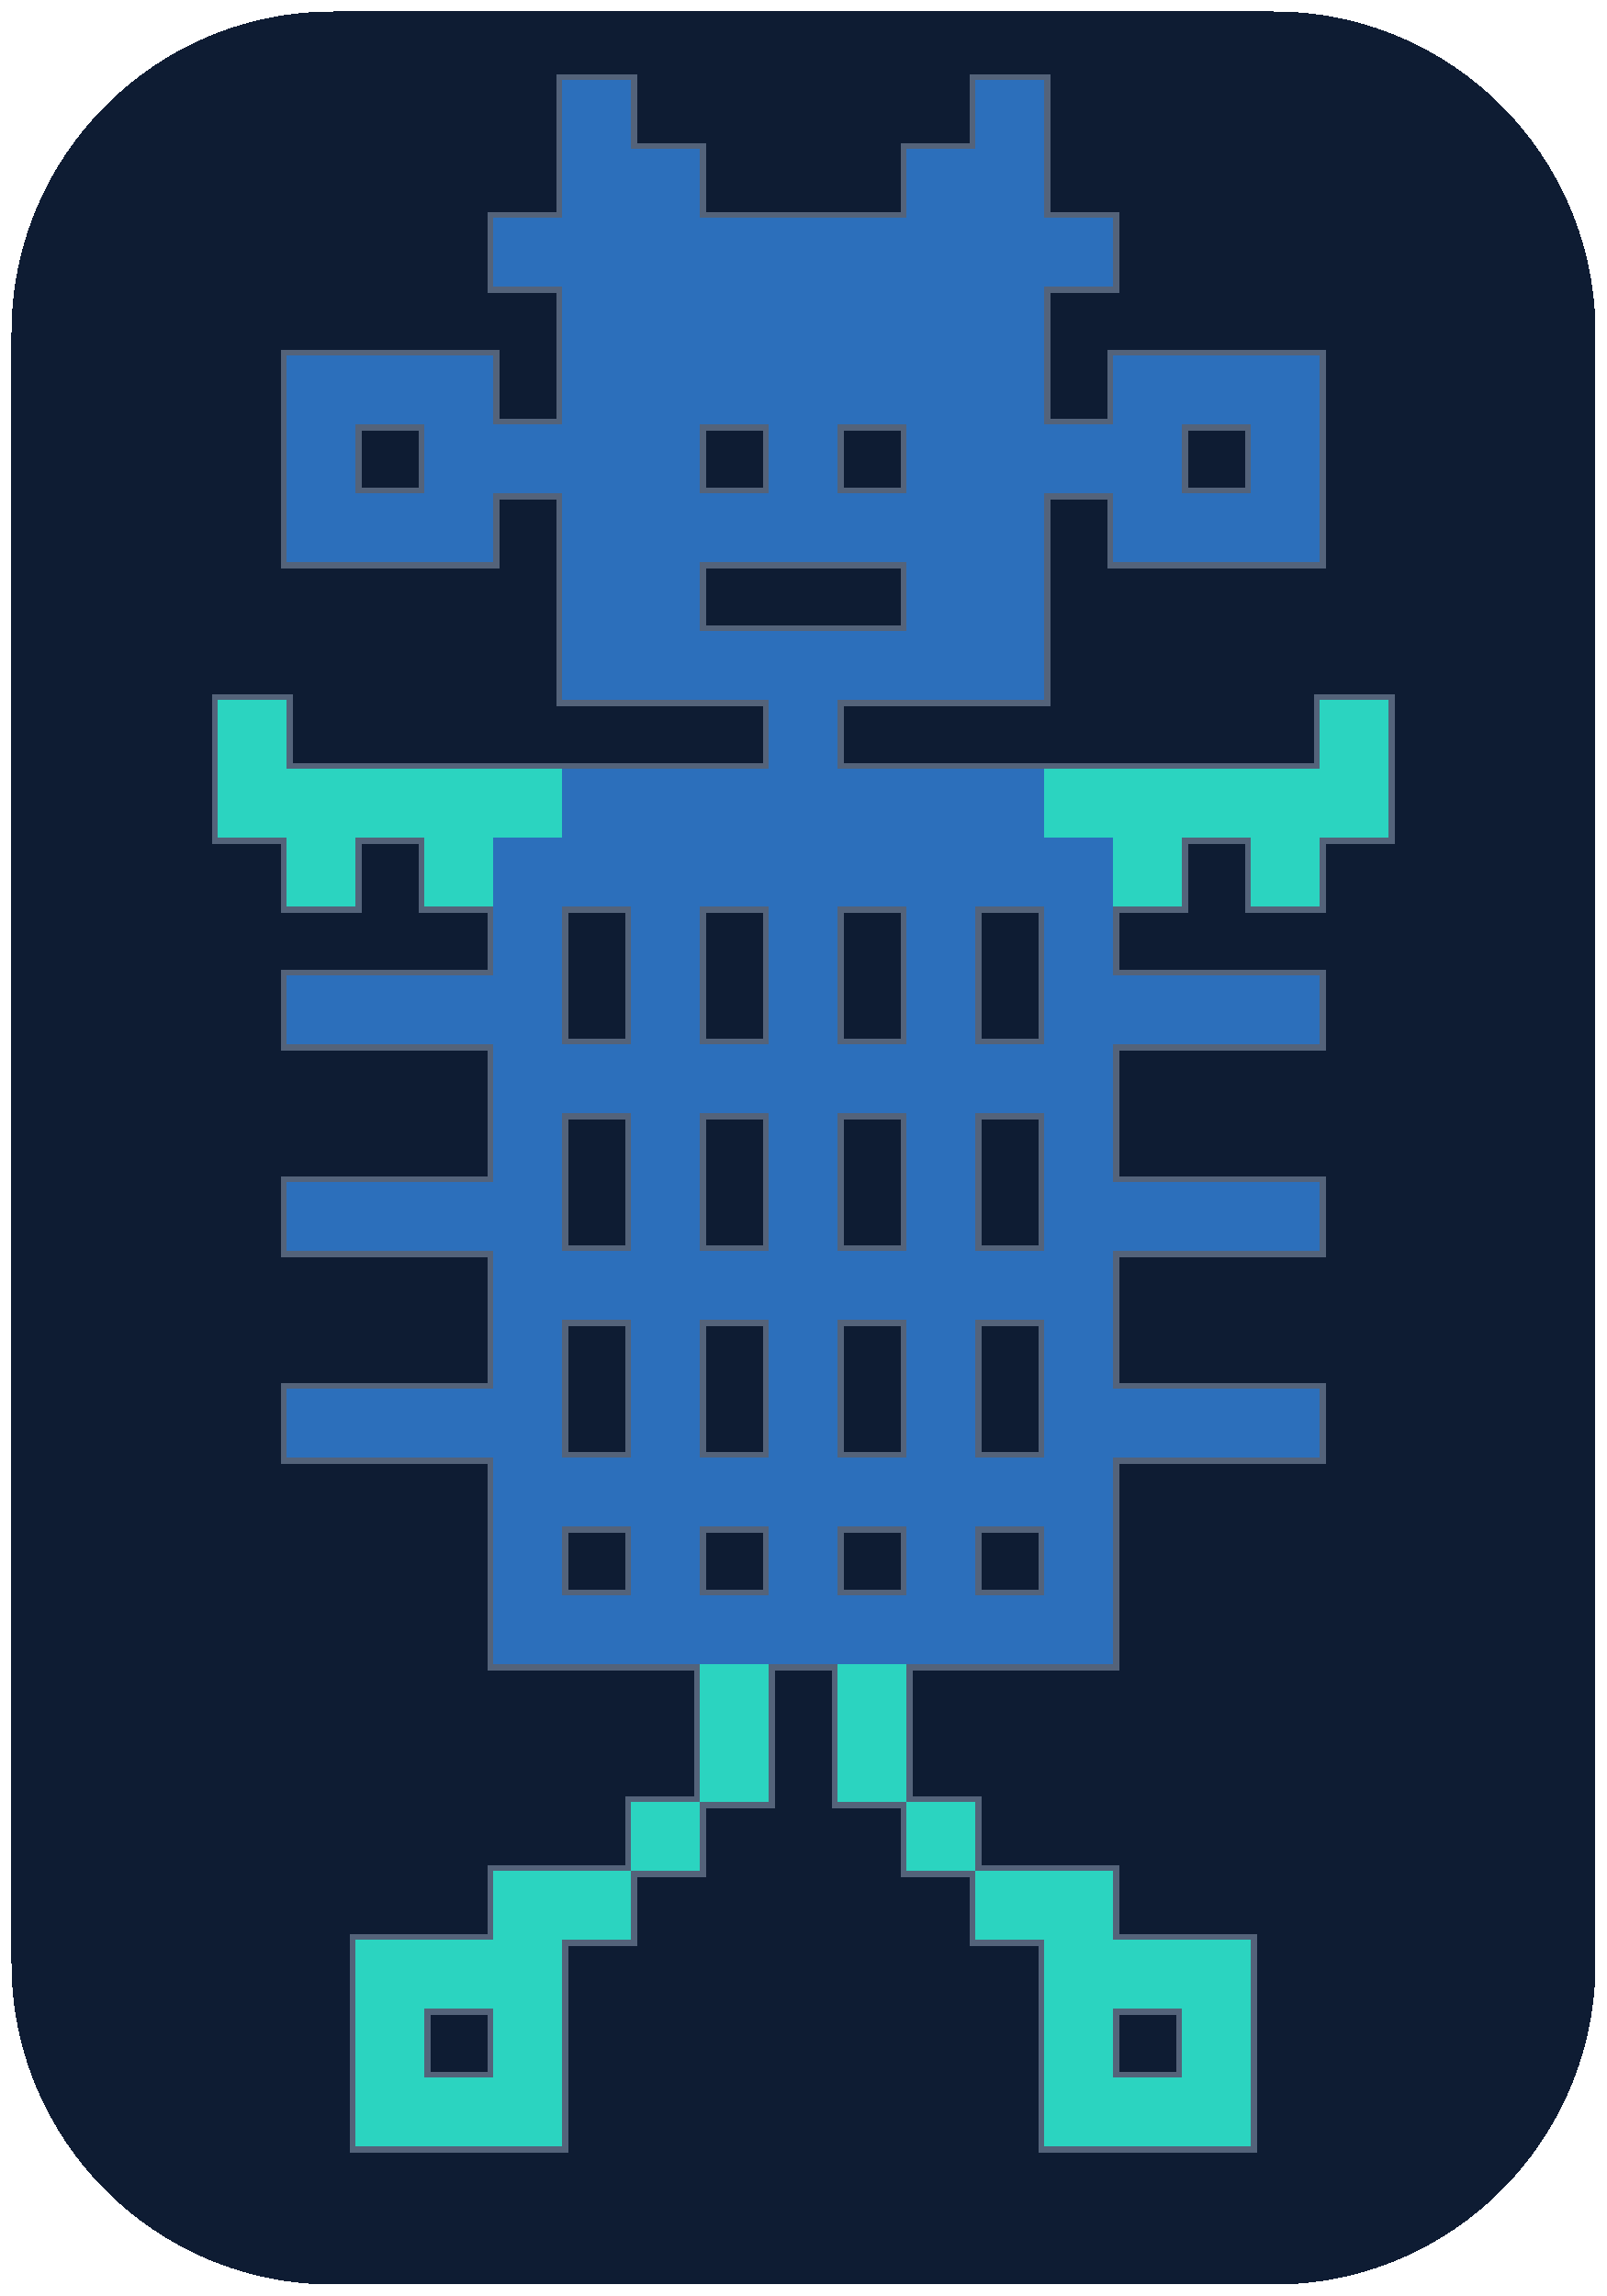
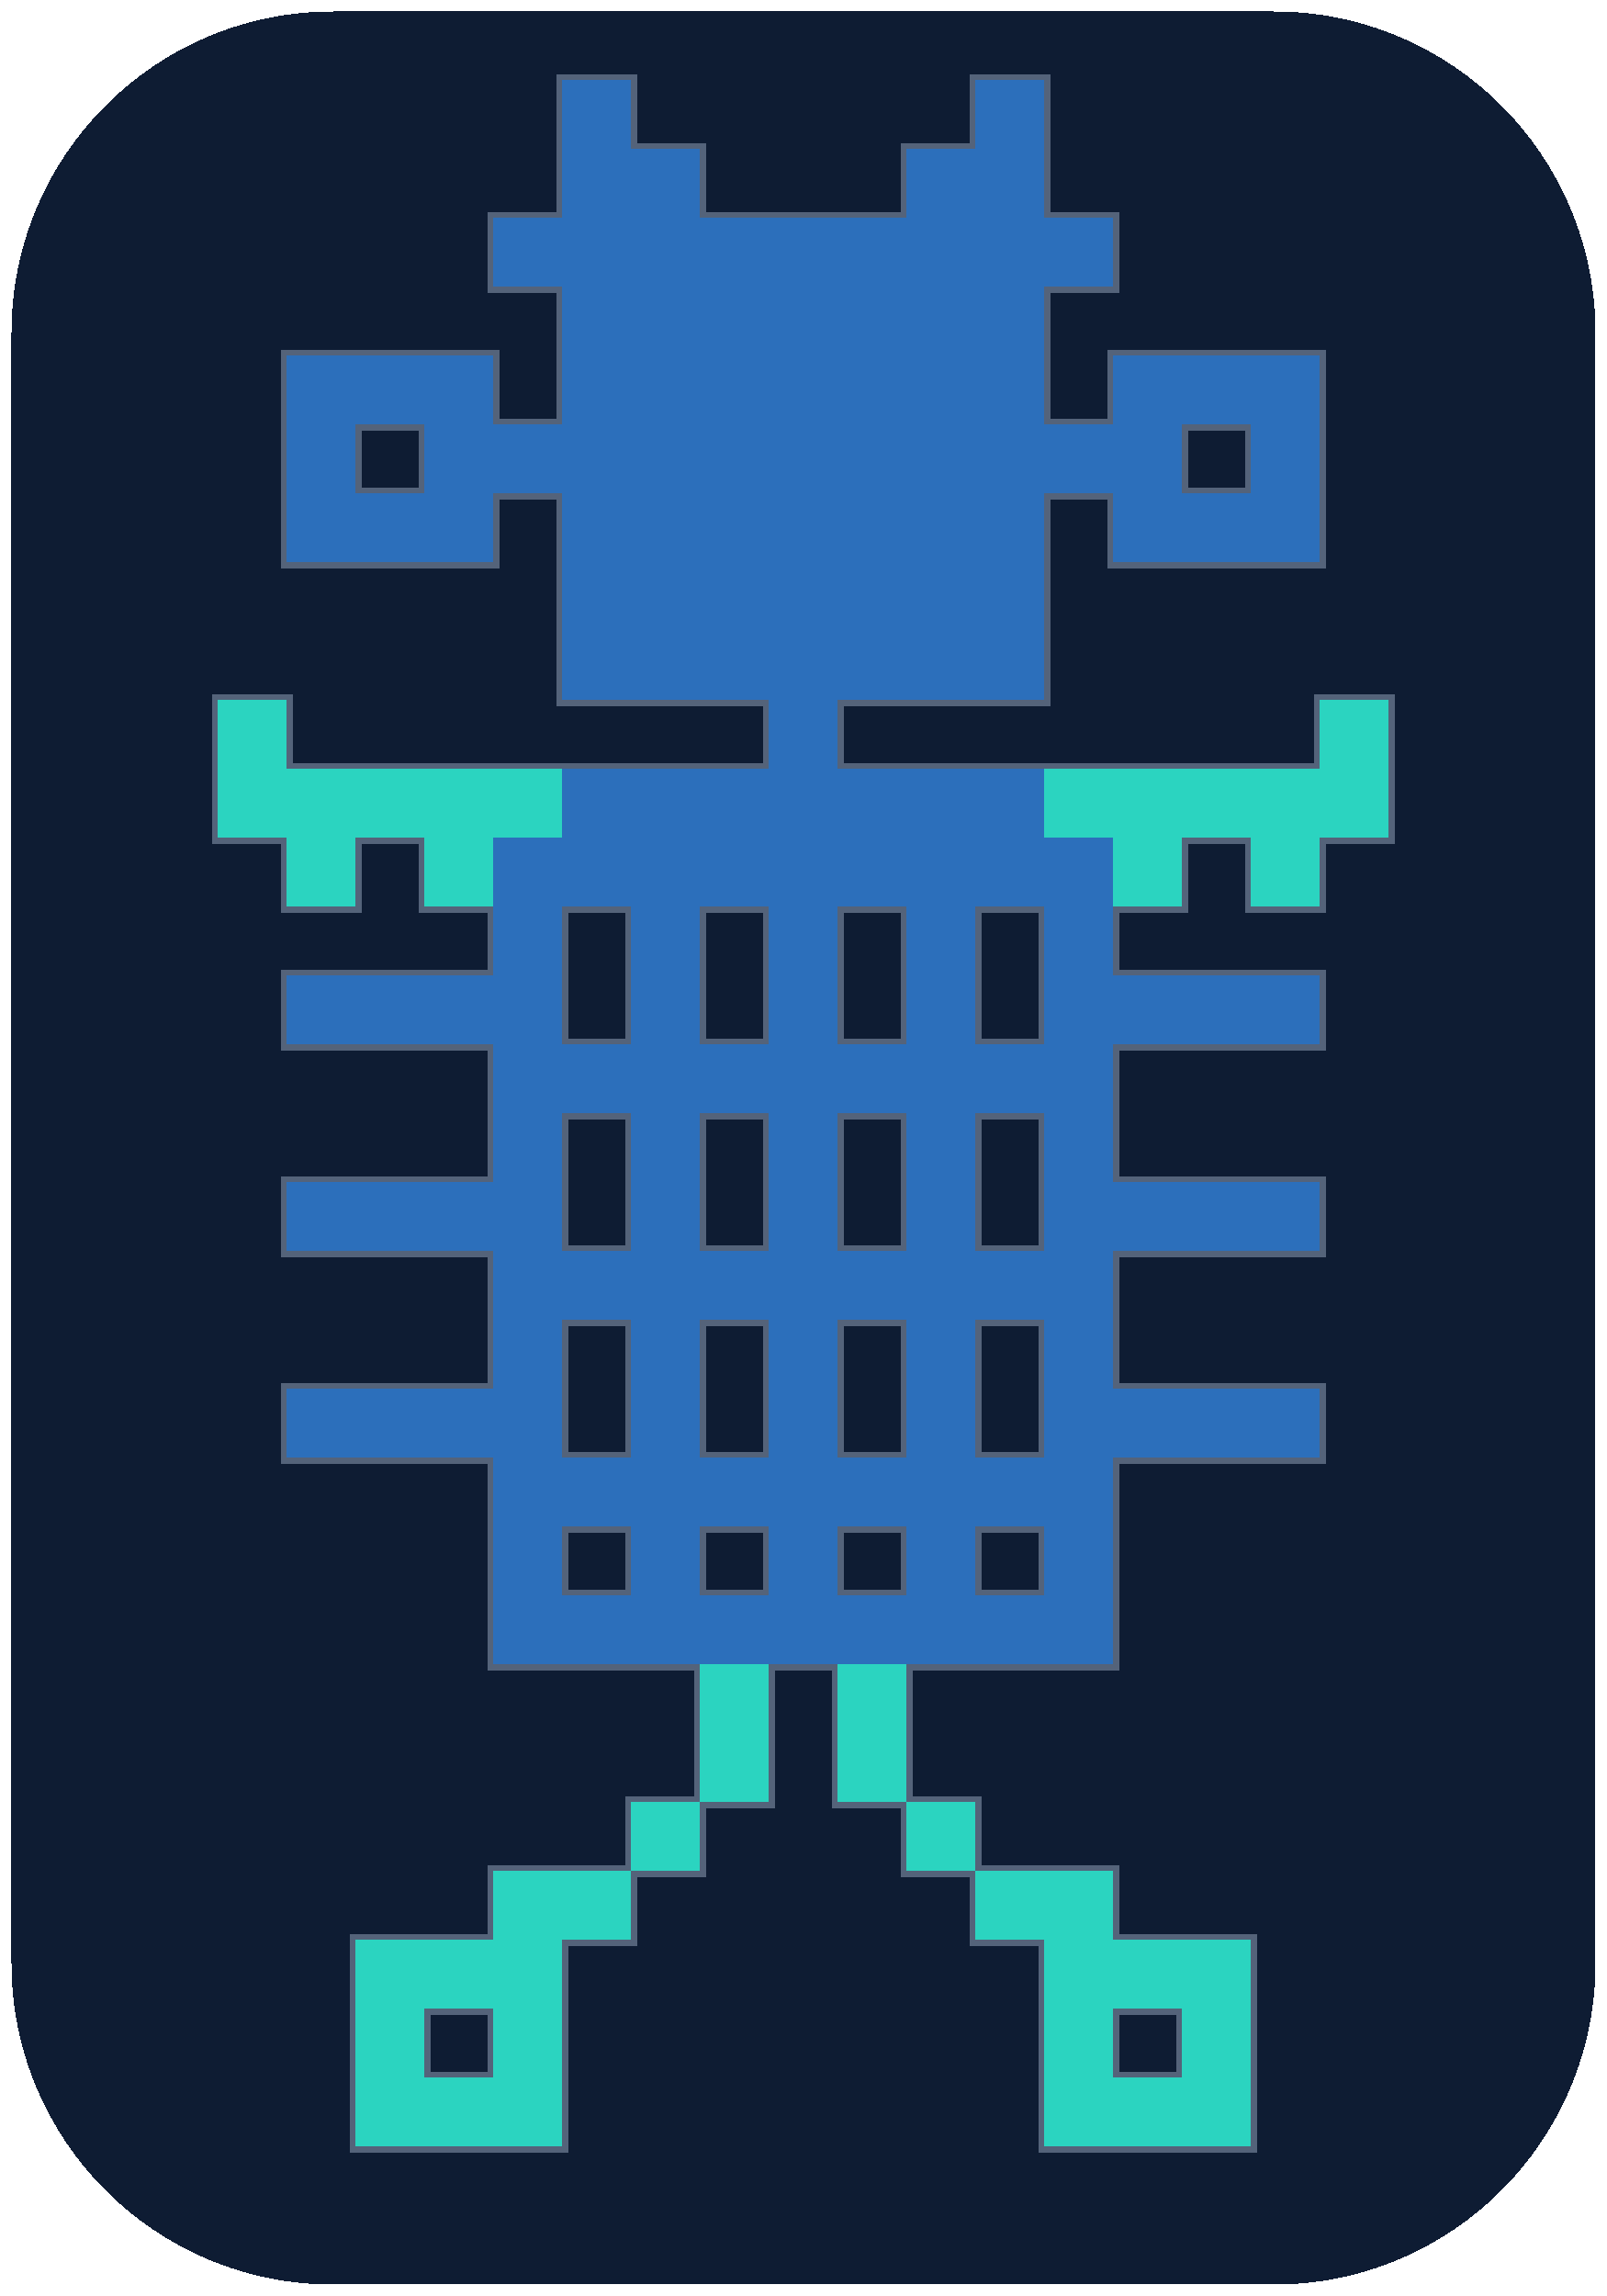
<svg xmlns="http://www.w3.org/2000/svg" width="280" height="400" viewBox="0 0 280 400" shape-rendering="crispEdges" role="img" aria-label="BARTEK emblem">
  <rect x="2" y="2" width="276" height="396" rx="56" fill="#0e1c33" />
  <rect x="37" y="121" width="14" height="14" fill="#54637a" />
  <rect x="37" y="133" width="14" height="14" fill="#54637a" />
  <rect x="49" y="61" width="14" height="14" fill="#54637a" />
  <rect x="49" y="73" width="14" height="14" fill="#54637a" />
  <rect x="49" y="85" width="14" height="14" fill="#54637a" />
  <rect x="49" y="133" width="14" height="14" fill="#54637a" />
  <rect x="49" y="145" width="14" height="14" fill="#54637a" />
  <rect x="49" y="169" width="14" height="14" fill="#54637a" />
  <rect x="49" y="205" width="14" height="14" fill="#54637a" />
  <rect x="49" y="241" width="14" height="14" fill="#54637a" />
  <rect x="61" y="61" width="14" height="14" fill="#54637a" />
  <rect x="61" y="85" width="14" height="14" fill="#54637a" />
  <rect x="61" y="133" width="14" height="14" fill="#54637a" />
  <rect x="61" y="169" width="14" height="14" fill="#54637a" />
  <rect x="61" y="205" width="14" height="14" fill="#54637a" />
  <rect x="61" y="241" width="14" height="14" fill="#54637a" />
  <rect x="61" y="337" width="14" height="14" fill="#54637a" />
  <rect x="61" y="349" width="14" height="14" fill="#54637a" />
  <rect x="61" y="361" width="14" height="14" fill="#54637a" />
  <rect x="73" y="61" width="14" height="14" fill="#54637a" />
  <rect x="73" y="73" width="14" height="14" fill="#54637a" />
  <rect x="73" y="85" width="14" height="14" fill="#54637a" />
  <rect x="73" y="133" width="14" height="14" fill="#54637a" />
  <rect x="73" y="145" width="14" height="14" fill="#54637a" />
  <rect x="73" y="169" width="14" height="14" fill="#54637a" />
  <rect x="73" y="205" width="14" height="14" fill="#54637a" />
  <rect x="73" y="241" width="14" height="14" fill="#54637a" />
  <rect x="73" y="337" width="14" height="14" fill="#54637a" />
  <rect x="73" y="361" width="14" height="14" fill="#54637a" />
  <rect x="85" y="37" width="14" height="14" fill="#54637a" />
  <rect x="85" y="73" width="14" height="14" fill="#54637a" />
  <rect x="85" y="133" width="14" height="14" fill="#54637a" />
  <rect x="85" y="157" width="14" height="14" fill="#54637a" />
  <rect x="85" y="169" width="14" height="14" fill="#54637a" />
  <rect x="85" y="181" width="14" height="14" fill="#54637a" />
  <rect x="85" y="193" width="14" height="14" fill="#54637a" />
  <rect x="85" y="205" width="14" height="14" fill="#54637a" />
  <rect x="85" y="217" width="14" height="14" fill="#54637a" />
  <rect x="85" y="229" width="14" height="14" fill="#54637a" />
  <rect x="85" y="241" width="14" height="14" fill="#54637a" />
  <rect x="85" y="253" width="14" height="14" fill="#54637a" />
  <rect x="85" y="265" width="14" height="14" fill="#54637a" />
  <rect x="85" y="277" width="14" height="14" fill="#54637a" />
  <rect x="85" y="325" width="14" height="14" fill="#54637a" />
  <rect x="85" y="337" width="14" height="14" fill="#54637a" />
  <rect x="85" y="349" width="14" height="14" fill="#54637a" />
  <rect x="85" y="361" width="14" height="14" fill="#54637a" />
  <rect x="97" y="13" width="14" height="14" fill="#54637a" />
  <rect x="97" y="25" width="14" height="14" fill="#54637a" />
  <rect x="97" y="49" width="14" height="14" fill="#54637a" />
  <rect x="97" y="61" width="14" height="14" fill="#54637a" />
  <rect x="97" y="85" width="14" height="14" fill="#54637a" />
  <rect x="97" y="97" width="14" height="14" fill="#54637a" />
  <rect x="97" y="109" width="14" height="14" fill="#54637a" />
  <rect x="97" y="133" width="14" height="14" fill="#54637a" />
  <rect x="97" y="145" width="14" height="14" fill="#54637a" />
  <rect x="97" y="181" width="14" height="14" fill="#54637a" />
  <rect x="97" y="217" width="14" height="14" fill="#54637a" />
  <rect x="97" y="253" width="14" height="14" fill="#54637a" />
  <rect x="97" y="277" width="14" height="14" fill="#54637a" />
  <rect x="97" y="325" width="14" height="14" fill="#54637a" />
  <rect x="109" y="25" width="14" height="14" fill="#54637a" />
-   <rect x="109" y="73" width="14" height="14" fill="#54637a" />
-   <rect x="109" y="97" width="14" height="14" fill="#54637a" />
  <rect x="109" y="109" width="14" height="14" fill="#54637a" />
  <rect x="109" y="133" width="14" height="14" fill="#54637a" />
  <rect x="109" y="157" width="14" height="14" fill="#54637a" />
  <rect x="109" y="169" width="14" height="14" fill="#54637a" />
  <rect x="109" y="193" width="14" height="14" fill="#54637a" />
  <rect x="109" y="205" width="14" height="14" fill="#54637a" />
  <rect x="109" y="229" width="14" height="14" fill="#54637a" />
  <rect x="109" y="241" width="14" height="14" fill="#54637a" />
  <rect x="109" y="265" width="14" height="14" fill="#54637a" />
  <rect x="109" y="277" width="14" height="14" fill="#54637a" />
  <rect x="109" y="313" width="14" height="14" fill="#54637a" />
  <rect x="121" y="37" width="14" height="14" fill="#54637a" />
-   <rect x="121" y="61" width="14" height="14" fill="#54637a" />
-   <rect x="121" y="85" width="14" height="14" fill="#54637a" />
  <rect x="121" y="109" width="14" height="14" fill="#54637a" />
  <rect x="121" y="133" width="14" height="14" fill="#54637a" />
  <rect x="121" y="145" width="14" height="14" fill="#54637a" />
  <rect x="121" y="181" width="14" height="14" fill="#54637a" />
  <rect x="121" y="217" width="14" height="14" fill="#54637a" />
  <rect x="121" y="253" width="14" height="14" fill="#54637a" />
  <rect x="121" y="277" width="14" height="14" fill="#54637a" />
  <rect x="121" y="289" width="14" height="14" fill="#54637a" />
  <rect x="121" y="301" width="14" height="14" fill="#54637a" />
  <rect x="133" y="37" width="14" height="14" fill="#54637a" />
-   <rect x="133" y="73" width="14" height="14" fill="#54637a" />
-   <rect x="133" y="85" width="14" height="14" fill="#54637a" />
-   <rect x="133" y="109" width="14" height="14" fill="#54637a" />
  <rect x="133" y="121" width="14" height="14" fill="#54637a" />
  <rect x="133" y="157" width="14" height="14" fill="#54637a" />
  <rect x="133" y="169" width="14" height="14" fill="#54637a" />
  <rect x="133" y="193" width="14" height="14" fill="#54637a" />
  <rect x="133" y="205" width="14" height="14" fill="#54637a" />
  <rect x="133" y="229" width="14" height="14" fill="#54637a" />
  <rect x="133" y="241" width="14" height="14" fill="#54637a" />
  <rect x="133" y="265" width="14" height="14" fill="#54637a" />
  <rect x="133" y="277" width="14" height="14" fill="#54637a" />
  <rect x="145" y="37" width="14" height="14" fill="#54637a" />
-   <rect x="145" y="61" width="14" height="14" fill="#54637a" />
-   <rect x="145" y="85" width="14" height="14" fill="#54637a" />
  <rect x="145" y="109" width="14" height="14" fill="#54637a" />
  <rect x="145" y="133" width="14" height="14" fill="#54637a" />
  <rect x="145" y="145" width="14" height="14" fill="#54637a" />
  <rect x="145" y="181" width="14" height="14" fill="#54637a" />
  <rect x="145" y="217" width="14" height="14" fill="#54637a" />
  <rect x="145" y="253" width="14" height="14" fill="#54637a" />
  <rect x="145" y="277" width="14" height="14" fill="#54637a" />
  <rect x="145" y="289" width="14" height="14" fill="#54637a" />
  <rect x="145" y="301" width="14" height="14" fill="#54637a" />
  <rect x="157" y="25" width="14" height="14" fill="#54637a" />
-   <rect x="157" y="73" width="14" height="14" fill="#54637a" />
-   <rect x="157" y="97" width="14" height="14" fill="#54637a" />
  <rect x="157" y="109" width="14" height="14" fill="#54637a" />
  <rect x="157" y="133" width="14" height="14" fill="#54637a" />
  <rect x="157" y="157" width="14" height="14" fill="#54637a" />
  <rect x="157" y="169" width="14" height="14" fill="#54637a" />
  <rect x="157" y="193" width="14" height="14" fill="#54637a" />
  <rect x="157" y="205" width="14" height="14" fill="#54637a" />
  <rect x="157" y="229" width="14" height="14" fill="#54637a" />
  <rect x="157" y="241" width="14" height="14" fill="#54637a" />
  <rect x="157" y="265" width="14" height="14" fill="#54637a" />
  <rect x="157" y="277" width="14" height="14" fill="#54637a" />
  <rect x="157" y="313" width="14" height="14" fill="#54637a" />
  <rect x="169" y="13" width="14" height="14" fill="#54637a" />
  <rect x="169" y="25" width="14" height="14" fill="#54637a" />
  <rect x="169" y="49" width="14" height="14" fill="#54637a" />
  <rect x="169" y="61" width="14" height="14" fill="#54637a" />
  <rect x="169" y="85" width="14" height="14" fill="#54637a" />
  <rect x="169" y="97" width="14" height="14" fill="#54637a" />
  <rect x="169" y="109" width="14" height="14" fill="#54637a" />
  <rect x="169" y="133" width="14" height="14" fill="#54637a" />
  <rect x="169" y="145" width="14" height="14" fill="#54637a" />
  <rect x="169" y="181" width="14" height="14" fill="#54637a" />
  <rect x="169" y="217" width="14" height="14" fill="#54637a" />
  <rect x="169" y="253" width="14" height="14" fill="#54637a" />
  <rect x="169" y="277" width="14" height="14" fill="#54637a" />
  <rect x="169" y="325" width="14" height="14" fill="#54637a" />
  <rect x="181" y="37" width="14" height="14" fill="#54637a" />
  <rect x="181" y="73" width="14" height="14" fill="#54637a" />
  <rect x="181" y="133" width="14" height="14" fill="#54637a" />
  <rect x="181" y="157" width="14" height="14" fill="#54637a" />
  <rect x="181" y="169" width="14" height="14" fill="#54637a" />
  <rect x="181" y="181" width="14" height="14" fill="#54637a" />
  <rect x="181" y="193" width="14" height="14" fill="#54637a" />
  <rect x="181" y="205" width="14" height="14" fill="#54637a" />
  <rect x="181" y="217" width="14" height="14" fill="#54637a" />
  <rect x="181" y="229" width="14" height="14" fill="#54637a" />
  <rect x="181" y="241" width="14" height="14" fill="#54637a" />
  <rect x="181" y="253" width="14" height="14" fill="#54637a" />
  <rect x="181" y="265" width="14" height="14" fill="#54637a" />
  <rect x="181" y="277" width="14" height="14" fill="#54637a" />
  <rect x="181" y="325" width="14" height="14" fill="#54637a" />
  <rect x="181" y="337" width="14" height="14" fill="#54637a" />
  <rect x="181" y="349" width="14" height="14" fill="#54637a" />
  <rect x="181" y="361" width="14" height="14" fill="#54637a" />
  <rect x="193" y="61" width="14" height="14" fill="#54637a" />
  <rect x="193" y="73" width="14" height="14" fill="#54637a" />
  <rect x="193" y="85" width="14" height="14" fill="#54637a" />
  <rect x="193" y="133" width="14" height="14" fill="#54637a" />
  <rect x="193" y="145" width="14" height="14" fill="#54637a" />
  <rect x="193" y="169" width="14" height="14" fill="#54637a" />
  <rect x="193" y="205" width="14" height="14" fill="#54637a" />
  <rect x="193" y="241" width="14" height="14" fill="#54637a" />
  <rect x="193" y="337" width="14" height="14" fill="#54637a" />
  <rect x="193" y="361" width="14" height="14" fill="#54637a" />
  <rect x="205" y="61" width="14" height="14" fill="#54637a" />
  <rect x="205" y="85" width="14" height="14" fill="#54637a" />
  <rect x="205" y="133" width="14" height="14" fill="#54637a" />
  <rect x="205" y="169" width="14" height="14" fill="#54637a" />
  <rect x="205" y="205" width="14" height="14" fill="#54637a" />
  <rect x="205" y="241" width="14" height="14" fill="#54637a" />
  <rect x="205" y="337" width="14" height="14" fill="#54637a" />
  <rect x="205" y="349" width="14" height="14" fill="#54637a" />
  <rect x="205" y="361" width="14" height="14" fill="#54637a" />
  <rect x="217" y="61" width="14" height="14" fill="#54637a" />
  <rect x="217" y="73" width="14" height="14" fill="#54637a" />
  <rect x="217" y="85" width="14" height="14" fill="#54637a" />
  <rect x="217" y="133" width="14" height="14" fill="#54637a" />
  <rect x="217" y="145" width="14" height="14" fill="#54637a" />
  <rect x="217" y="169" width="14" height="14" fill="#54637a" />
  <rect x="217" y="205" width="14" height="14" fill="#54637a" />
  <rect x="217" y="241" width="14" height="14" fill="#54637a" />
  <rect x="229" y="121" width="14" height="14" fill="#54637a" />
  <rect x="229" y="133" width="14" height="14" fill="#54637a" />
  <rect x="98" y="14" width="12" height="12" fill="#2c6fbb" />
  <rect x="170" y="14" width="12" height="12" fill="#2c6fbb" />
  <rect x="98" y="26" width="12" height="12" fill="#2c6fbb" />
  <rect x="110" y="26" width="12" height="12" fill="#2c6fbb" />
  <rect x="158" y="26" width="12" height="12" fill="#2c6fbb" />
  <rect x="170" y="26" width="12" height="12" fill="#2c6fbb" />
  <rect x="86" y="38" width="12" height="12" fill="#2c6fbb" />
  <rect x="98" y="38" width="12" height="12" fill="#2c6fbb" />
  <rect x="110" y="38" width="12" height="12" fill="#2c6fbb" />
  <rect x="122" y="38" width="12" height="12" fill="#2c6fbb" />
  <rect x="134" y="38" width="12" height="12" fill="#2c6fbb" />
  <rect x="146" y="38" width="12" height="12" fill="#2c6fbb" />
  <rect x="158" y="38" width="12" height="12" fill="#2c6fbb" />
  <rect x="170" y="38" width="12" height="12" fill="#2c6fbb" />
  <rect x="182" y="38" width="12" height="12" fill="#2c6fbb" />
  <rect x="98" y="50" width="12" height="12" fill="#2c6fbb" />
  <rect x="110" y="50" width="12" height="12" fill="#2c6fbb" />
  <rect x="122" y="50" width="12" height="12" fill="#2c6fbb" />
  <rect x="134" y="50" width="12" height="12" fill="#2c6fbb" />
  <rect x="146" y="50" width="12" height="12" fill="#2c6fbb" />
  <rect x="158" y="50" width="12" height="12" fill="#2c6fbb" />
  <rect x="170" y="50" width="12" height="12" fill="#2c6fbb" />
  <rect x="98" y="62" width="12" height="12" fill="#2c6fbb" />
  <rect x="110" y="62" width="12" height="12" fill="#2c6fbb" />
  <rect x="122" y="62" width="12" height="12" fill="#2c6fbb" />
  <rect x="134" y="62" width="12" height="12" fill="#2c6fbb" />
  <rect x="146" y="62" width="12" height="12" fill="#2c6fbb" />
  <rect x="158" y="62" width="12" height="12" fill="#2c6fbb" />
  <rect x="170" y="62" width="12" height="12" fill="#2c6fbb" />
  <rect x="98" y="74" width="12" height="12" fill="#2c6fbb" />
  <rect x="110" y="74" width="12" height="12" fill="#2c6fbb" />
+   <rect x="122" y="74" width="12" height="12" fill="#2c6fbb" />
  <rect x="134" y="74" width="12" height="12" fill="#2c6fbb" />
+   <rect x="146" y="74" width="12" height="12" fill="#2c6fbb" />
  <rect x="158" y="74" width="12" height="12" fill="#2c6fbb" />
  <rect x="170" y="74" width="12" height="12" fill="#2c6fbb" />
  <rect x="98" y="86" width="12" height="12" fill="#2c6fbb" />
  <rect x="110" y="86" width="12" height="12" fill="#2c6fbb" />
  <rect x="122" y="86" width="12" height="12" fill="#2c6fbb" />
  <rect x="134" y="86" width="12" height="12" fill="#2c6fbb" />
  <rect x="146" y="86" width="12" height="12" fill="#2c6fbb" />
  <rect x="158" y="86" width="12" height="12" fill="#2c6fbb" />
  <rect x="170" y="86" width="12" height="12" fill="#2c6fbb" />
  <rect x="98" y="98" width="12" height="12" fill="#2c6fbb" />
  <rect x="110" y="98" width="12" height="12" fill="#2c6fbb" />
+   <rect x="122" y="98" width="12" height="12" fill="#2c6fbb" />
+   <rect x="134" y="98" width="12" height="12" fill="#2c6fbb" />
+   <rect x="146" y="98" width="12" height="12" fill="#2c6fbb" />
  <rect x="158" y="98" width="12" height="12" fill="#2c6fbb" />
  <rect x="170" y="98" width="12" height="12" fill="#2c6fbb" />
  <rect x="98" y="110" width="12" height="12" fill="#2c6fbb" />
  <rect x="110" y="110" width="12" height="12" fill="#2c6fbb" />
  <rect x="122" y="110" width="12" height="12" fill="#2c6fbb" />
  <rect x="134" y="110" width="12" height="12" fill="#2c6fbb" />
  <rect x="146" y="110" width="12" height="12" fill="#2c6fbb" />
  <rect x="158" y="110" width="12" height="12" fill="#2c6fbb" />
  <rect x="170" y="110" width="12" height="12" fill="#2c6fbb" />
  <rect x="50" y="62" width="12" height="12" fill="#2c6fbb" />
  <rect x="62" y="62" width="12" height="12" fill="#2c6fbb" />
  <rect x="74" y="62" width="12" height="12" fill="#2c6fbb" />
  <rect x="50" y="74" width="12" height="12" fill="#2c6fbb" />
  <rect x="74" y="74" width="12" height="12" fill="#2c6fbb" />
  <rect x="50" y="86" width="12" height="12" fill="#2c6fbb" />
  <rect x="62" y="86" width="12" height="12" fill="#2c6fbb" />
  <rect x="74" y="86" width="12" height="12" fill="#2c6fbb" />
  <rect x="194" y="62" width="12" height="12" fill="#2c6fbb" />
  <rect x="206" y="62" width="12" height="12" fill="#2c6fbb" />
  <rect x="218" y="62" width="12" height="12" fill="#2c6fbb" />
  <rect x="194" y="74" width="12" height="12" fill="#2c6fbb" />
  <rect x="218" y="74" width="12" height="12" fill="#2c6fbb" />
  <rect x="194" y="86" width="12" height="12" fill="#2c6fbb" />
  <rect x="206" y="86" width="12" height="12" fill="#2c6fbb" />
  <rect x="218" y="86" width="12" height="12" fill="#2c6fbb" />
  <rect x="86" y="74" width="12" height="12" fill="#2c6fbb" />
  <rect x="182" y="74" width="12" height="12" fill="#2c6fbb" />
  <rect x="134" y="122" width="12" height="12" fill="#2c6fbb" />
  <rect x="38" y="134" width="12" height="12" fill="#2bd4c0" />
  <rect x="50" y="134" width="12" height="12" fill="#2bd4c0" />
  <rect x="62" y="134" width="12" height="12" fill="#2bd4c0" />
  <rect x="74" y="134" width="12" height="12" fill="#2bd4c0" />
  <rect x="86" y="134" width="12" height="12" fill="#2bd4c0" />
  <rect x="182" y="134" width="12" height="12" fill="#2bd4c0" />
  <rect x="194" y="134" width="12" height="12" fill="#2bd4c0" />
  <rect x="206" y="134" width="12" height="12" fill="#2bd4c0" />
  <rect x="218" y="134" width="12" height="12" fill="#2bd4c0" />
  <rect x="230" y="134" width="12" height="12" fill="#2bd4c0" />
  <rect x="38" y="122" width="12" height="12" fill="#2bd4c0" />
  <rect x="230" y="122" width="12" height="12" fill="#2bd4c0" />
  <rect x="98" y="134" width="12" height="12" fill="#2c6fbb" />
  <rect x="110" y="134" width="12" height="12" fill="#2c6fbb" />
  <rect x="122" y="134" width="12" height="12" fill="#2c6fbb" />
  <rect x="134" y="134" width="12" height="12" fill="#2c6fbb" />
  <rect x="146" y="134" width="12" height="12" fill="#2c6fbb" />
  <rect x="158" y="134" width="12" height="12" fill="#2c6fbb" />
  <rect x="170" y="134" width="12" height="12" fill="#2c6fbb" />
  <rect x="50" y="146" width="12" height="12" fill="#2bd4c0" />
  <rect x="74" y="146" width="12" height="12" fill="#2bd4c0" />
  <rect x="194" y="146" width="12" height="12" fill="#2bd4c0" />
  <rect x="218" y="146" width="12" height="12" fill="#2bd4c0" />
  <rect x="86" y="146" width="12" height="12" fill="#2c6fbb" />
  <rect x="86" y="158" width="12" height="12" fill="#2c6fbb" />
  <rect x="86" y="170" width="12" height="12" fill="#2c6fbb" />
  <rect x="86" y="182" width="12" height="12" fill="#2c6fbb" />
  <rect x="86" y="194" width="12" height="12" fill="#2c6fbb" />
  <rect x="86" y="206" width="12" height="12" fill="#2c6fbb" />
  <rect x="86" y="218" width="12" height="12" fill="#2c6fbb" />
  <rect x="86" y="230" width="12" height="12" fill="#2c6fbb" />
  <rect x="86" y="242" width="12" height="12" fill="#2c6fbb" />
  <rect x="86" y="254" width="12" height="12" fill="#2c6fbb" />
  <rect x="86" y="266" width="12" height="12" fill="#2c6fbb" />
  <rect x="86" y="278" width="12" height="12" fill="#2c6fbb" />
  <rect x="110" y="146" width="12" height="12" fill="#2c6fbb" />
  <rect x="110" y="158" width="12" height="12" fill="#2c6fbb" />
  <rect x="110" y="170" width="12" height="12" fill="#2c6fbb" />
  <rect x="110" y="182" width="12" height="12" fill="#2c6fbb" />
  <rect x="110" y="194" width="12" height="12" fill="#2c6fbb" />
  <rect x="110" y="206" width="12" height="12" fill="#2c6fbb" />
  <rect x="110" y="218" width="12" height="12" fill="#2c6fbb" />
  <rect x="110" y="230" width="12" height="12" fill="#2c6fbb" />
  <rect x="110" y="242" width="12" height="12" fill="#2c6fbb" />
  <rect x="110" y="254" width="12" height="12" fill="#2c6fbb" />
  <rect x="110" y="266" width="12" height="12" fill="#2c6fbb" />
  <rect x="110" y="278" width="12" height="12" fill="#2c6fbb" />
  <rect x="134" y="146" width="12" height="12" fill="#2c6fbb" />
  <rect x="134" y="158" width="12" height="12" fill="#2c6fbb" />
  <rect x="134" y="170" width="12" height="12" fill="#2c6fbb" />
  <rect x="134" y="182" width="12" height="12" fill="#2c6fbb" />
  <rect x="134" y="194" width="12" height="12" fill="#2c6fbb" />
  <rect x="134" y="206" width="12" height="12" fill="#2c6fbb" />
  <rect x="134" y="218" width="12" height="12" fill="#2c6fbb" />
  <rect x="134" y="230" width="12" height="12" fill="#2c6fbb" />
  <rect x="134" y="242" width="12" height="12" fill="#2c6fbb" />
  <rect x="134" y="254" width="12" height="12" fill="#2c6fbb" />
  <rect x="134" y="266" width="12" height="12" fill="#2c6fbb" />
  <rect x="134" y="278" width="12" height="12" fill="#2c6fbb" />
  <rect x="158" y="146" width="12" height="12" fill="#2c6fbb" />
  <rect x="158" y="158" width="12" height="12" fill="#2c6fbb" />
  <rect x="158" y="170" width="12" height="12" fill="#2c6fbb" />
  <rect x="158" y="182" width="12" height="12" fill="#2c6fbb" />
  <rect x="158" y="194" width="12" height="12" fill="#2c6fbb" />
  <rect x="158" y="206" width="12" height="12" fill="#2c6fbb" />
  <rect x="158" y="218" width="12" height="12" fill="#2c6fbb" />
  <rect x="158" y="230" width="12" height="12" fill="#2c6fbb" />
  <rect x="158" y="242" width="12" height="12" fill="#2c6fbb" />
  <rect x="158" y="254" width="12" height="12" fill="#2c6fbb" />
  <rect x="158" y="266" width="12" height="12" fill="#2c6fbb" />
  <rect x="158" y="278" width="12" height="12" fill="#2c6fbb" />
  <rect x="182" y="146" width="12" height="12" fill="#2c6fbb" />
  <rect x="182" y="158" width="12" height="12" fill="#2c6fbb" />
  <rect x="182" y="170" width="12" height="12" fill="#2c6fbb" />
  <rect x="182" y="182" width="12" height="12" fill="#2c6fbb" />
  <rect x="182" y="194" width="12" height="12" fill="#2c6fbb" />
  <rect x="182" y="206" width="12" height="12" fill="#2c6fbb" />
  <rect x="182" y="218" width="12" height="12" fill="#2c6fbb" />
  <rect x="182" y="230" width="12" height="12" fill="#2c6fbb" />
  <rect x="182" y="242" width="12" height="12" fill="#2c6fbb" />
  <rect x="182" y="254" width="12" height="12" fill="#2c6fbb" />
  <rect x="182" y="266" width="12" height="12" fill="#2c6fbb" />
  <rect x="182" y="278" width="12" height="12" fill="#2c6fbb" />
  <rect x="98" y="146" width="12" height="12" fill="#2c6fbb" />
  <rect x="122" y="146" width="12" height="12" fill="#2c6fbb" />
  <rect x="146" y="146" width="12" height="12" fill="#2c6fbb" />
  <rect x="170" y="146" width="12" height="12" fill="#2c6fbb" />
  <rect x="98" y="182" width="12" height="12" fill="#2c6fbb" />
  <rect x="122" y="182" width="12" height="12" fill="#2c6fbb" />
  <rect x="146" y="182" width="12" height="12" fill="#2c6fbb" />
  <rect x="170" y="182" width="12" height="12" fill="#2c6fbb" />
  <rect x="98" y="218" width="12" height="12" fill="#2c6fbb" />
  <rect x="122" y="218" width="12" height="12" fill="#2c6fbb" />
  <rect x="146" y="218" width="12" height="12" fill="#2c6fbb" />
  <rect x="170" y="218" width="12" height="12" fill="#2c6fbb" />
  <rect x="98" y="254" width="12" height="12" fill="#2c6fbb" />
  <rect x="122" y="254" width="12" height="12" fill="#2c6fbb" />
  <rect x="146" y="254" width="12" height="12" fill="#2c6fbb" />
  <rect x="170" y="254" width="12" height="12" fill="#2c6fbb" />
  <rect x="98" y="278" width="12" height="12" fill="#2c6fbb" />
  <rect x="122" y="278" width="12" height="12" fill="#2c6fbb" />
  <rect x="146" y="278" width="12" height="12" fill="#2c6fbb" />
  <rect x="170" y="278" width="12" height="12" fill="#2c6fbb" />
  <rect x="50" y="170" width="12" height="12" fill="#2c6fbb" />
  <rect x="62" y="170" width="12" height="12" fill="#2c6fbb" />
  <rect x="74" y="170" width="12" height="12" fill="#2c6fbb" />
  <rect x="194" y="170" width="12" height="12" fill="#2c6fbb" />
  <rect x="206" y="170" width="12" height="12" fill="#2c6fbb" />
  <rect x="218" y="170" width="12" height="12" fill="#2c6fbb" />
  <rect x="50" y="206" width="12" height="12" fill="#2c6fbb" />
  <rect x="62" y="206" width="12" height="12" fill="#2c6fbb" />
  <rect x="74" y="206" width="12" height="12" fill="#2c6fbb" />
  <rect x="194" y="206" width="12" height="12" fill="#2c6fbb" />
  <rect x="206" y="206" width="12" height="12" fill="#2c6fbb" />
  <rect x="218" y="206" width="12" height="12" fill="#2c6fbb" />
  <rect x="50" y="242" width="12" height="12" fill="#2c6fbb" />
  <rect x="62" y="242" width="12" height="12" fill="#2c6fbb" />
  <rect x="74" y="242" width="12" height="12" fill="#2c6fbb" />
  <rect x="194" y="242" width="12" height="12" fill="#2c6fbb" />
  <rect x="206" y="242" width="12" height="12" fill="#2c6fbb" />
  <rect x="218" y="242" width="12" height="12" fill="#2c6fbb" />
  <rect x="122" y="290" width="12" height="12" fill="#2bd4c0" />
  <rect x="122" y="302" width="12" height="12" fill="#2bd4c0" />
  <rect x="110" y="314" width="12" height="12" fill="#2bd4c0" />
  <rect x="98" y="326" width="12" height="12" fill="#2bd4c0" />
  <rect x="86" y="326" width="12" height="12" fill="#2bd4c0" />
  <rect x="62" y="338" width="12" height="12" fill="#2bd4c0" />
  <rect x="74" y="338" width="12" height="12" fill="#2bd4c0" />
  <rect x="86" y="338" width="12" height="12" fill="#2bd4c0" />
  <rect x="62" y="350" width="12" height="12" fill="#2bd4c0" />
  <rect x="86" y="350" width="12" height="12" fill="#2bd4c0" />
  <rect x="62" y="362" width="12" height="12" fill="#2bd4c0" />
  <rect x="74" y="362" width="12" height="12" fill="#2bd4c0" />
  <rect x="86" y="362" width="12" height="12" fill="#2bd4c0" />
  <rect x="146" y="290" width="12" height="12" fill="#2bd4c0" />
  <rect x="146" y="302" width="12" height="12" fill="#2bd4c0" />
  <rect x="158" y="314" width="12" height="12" fill="#2bd4c0" />
  <rect x="170" y="326" width="12" height="12" fill="#2bd4c0" />
  <rect x="182" y="326" width="12" height="12" fill="#2bd4c0" />
  <rect x="182" y="338" width="12" height="12" fill="#2bd4c0" />
  <rect x="194" y="338" width="12" height="12" fill="#2bd4c0" />
  <rect x="206" y="338" width="12" height="12" fill="#2bd4c0" />
  <rect x="182" y="350" width="12" height="12" fill="#2bd4c0" />
  <rect x="206" y="350" width="12" height="12" fill="#2bd4c0" />
  <rect x="182" y="362" width="12" height="12" fill="#2bd4c0" />
  <rect x="194" y="362" width="12" height="12" fill="#2bd4c0" />
  <rect x="206" y="362" width="12" height="12" fill="#2bd4c0" />
</svg>
